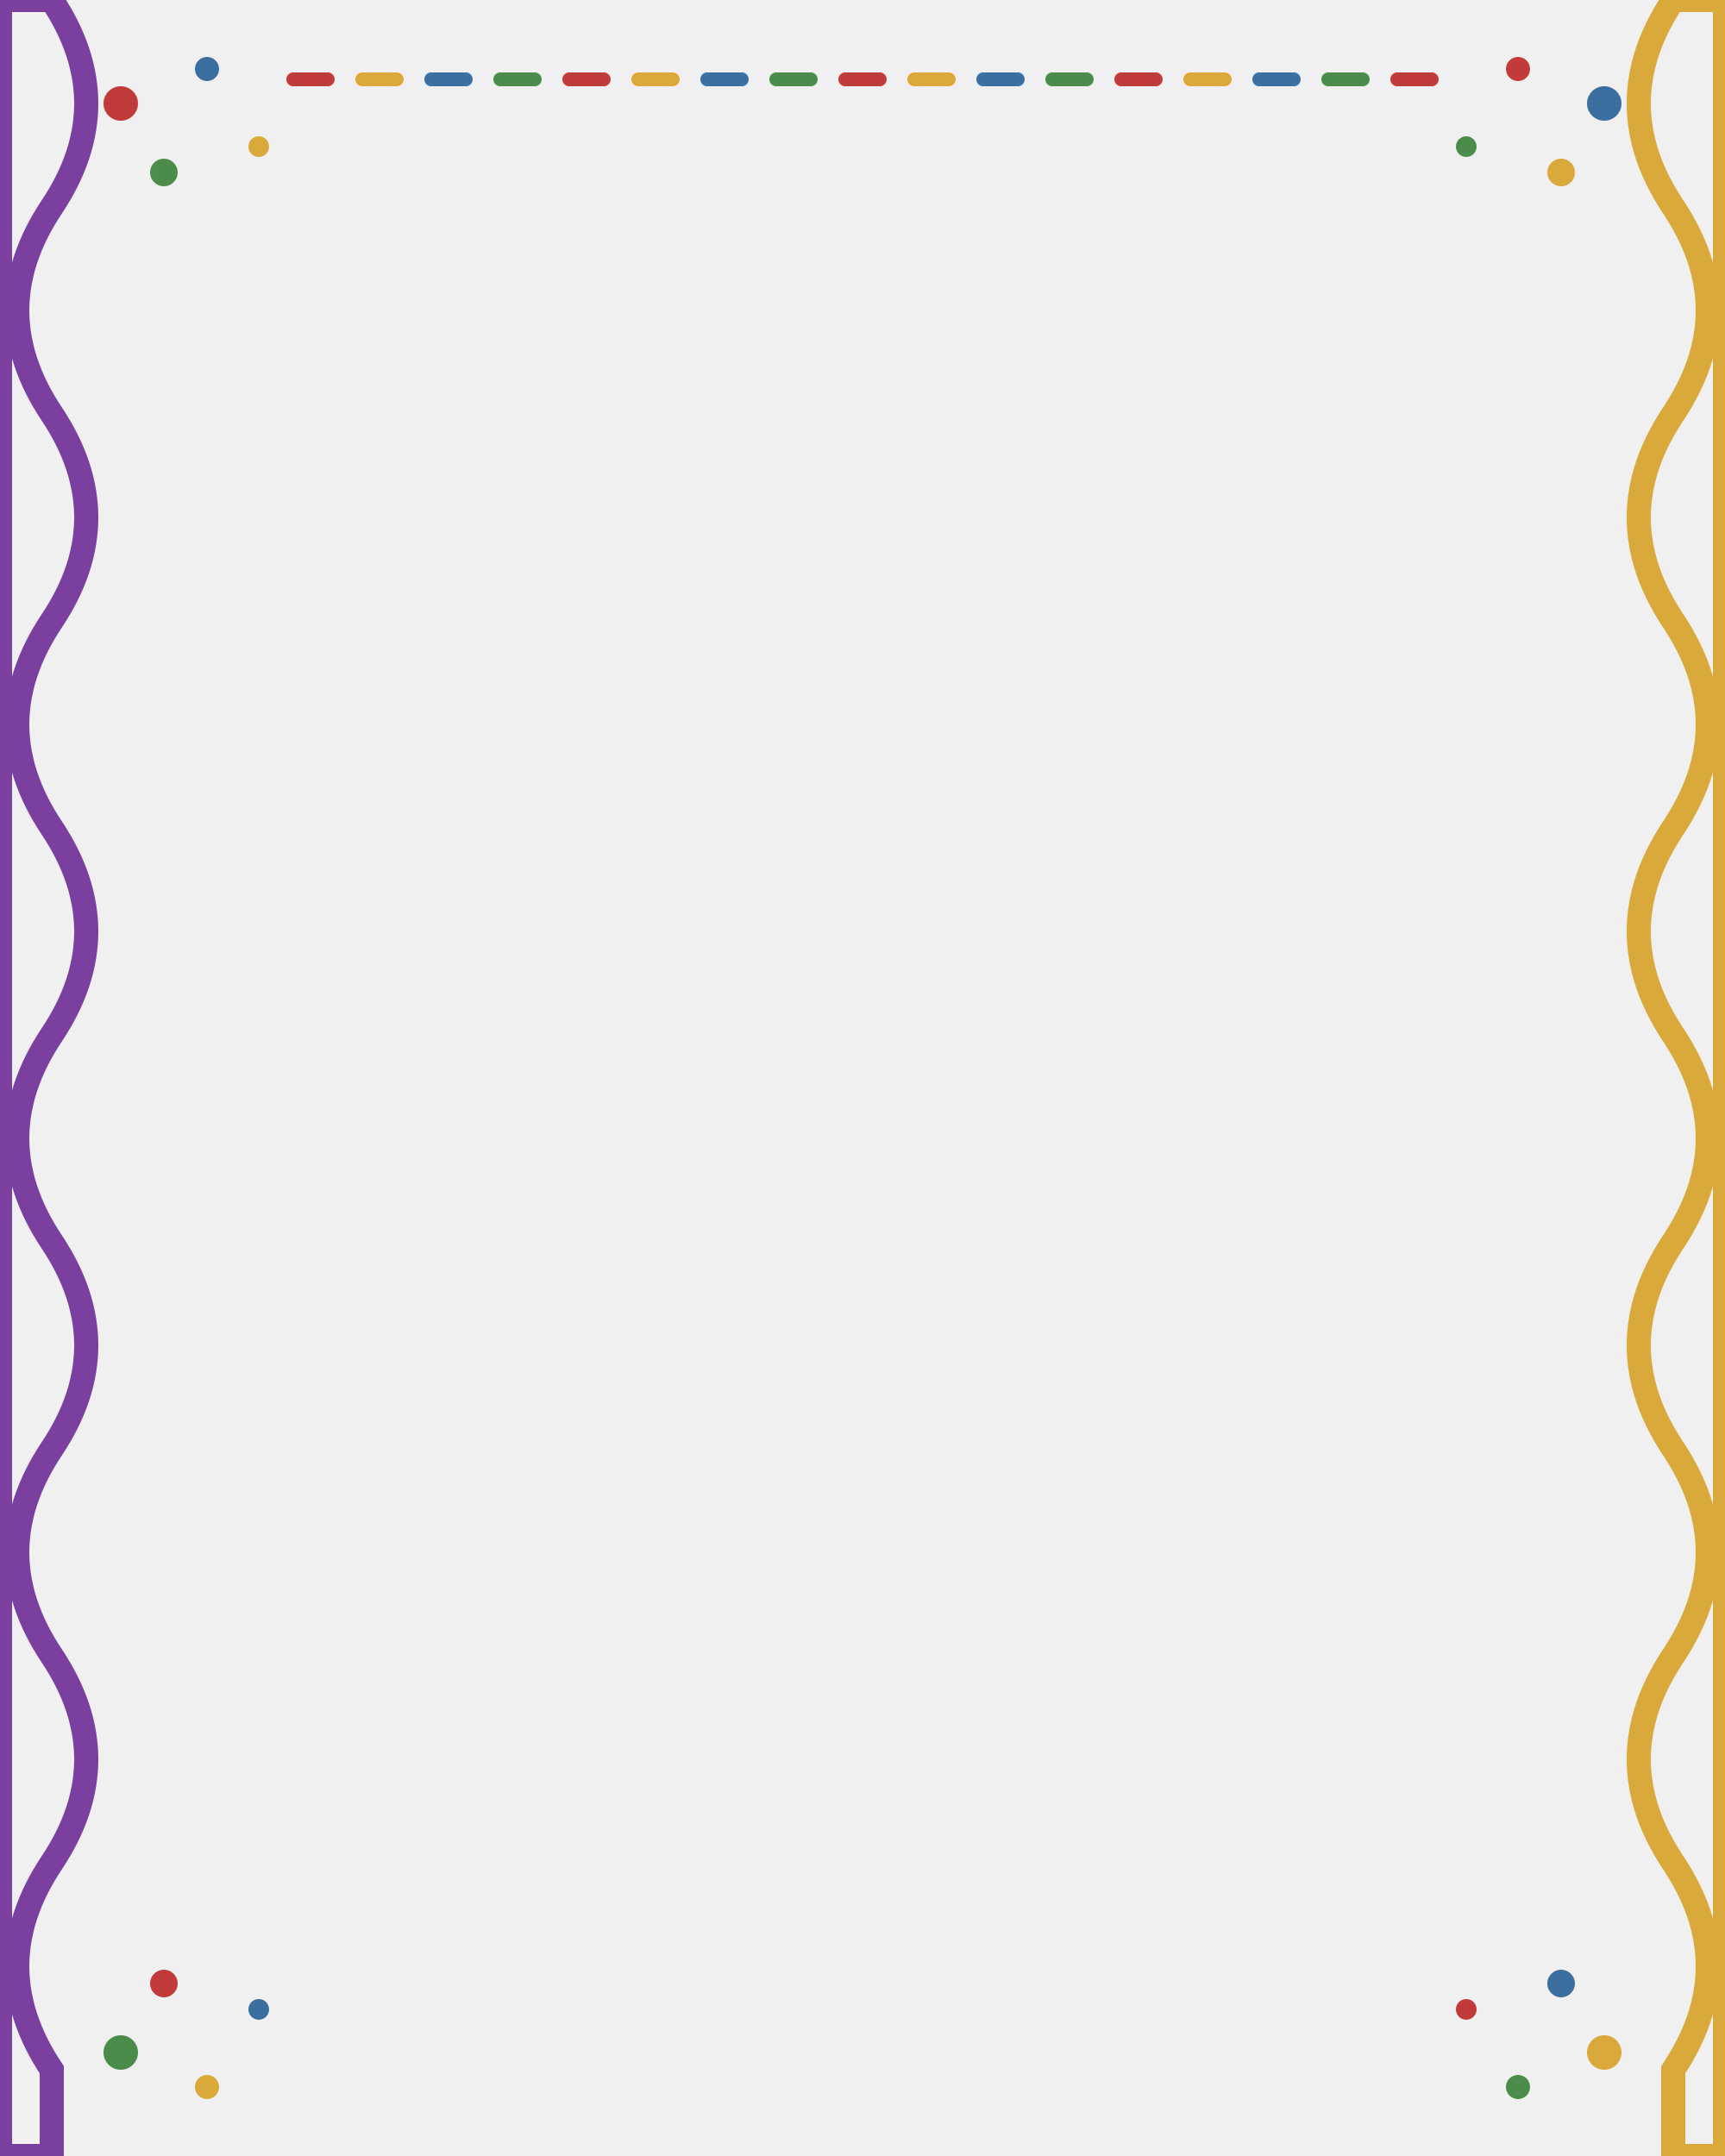
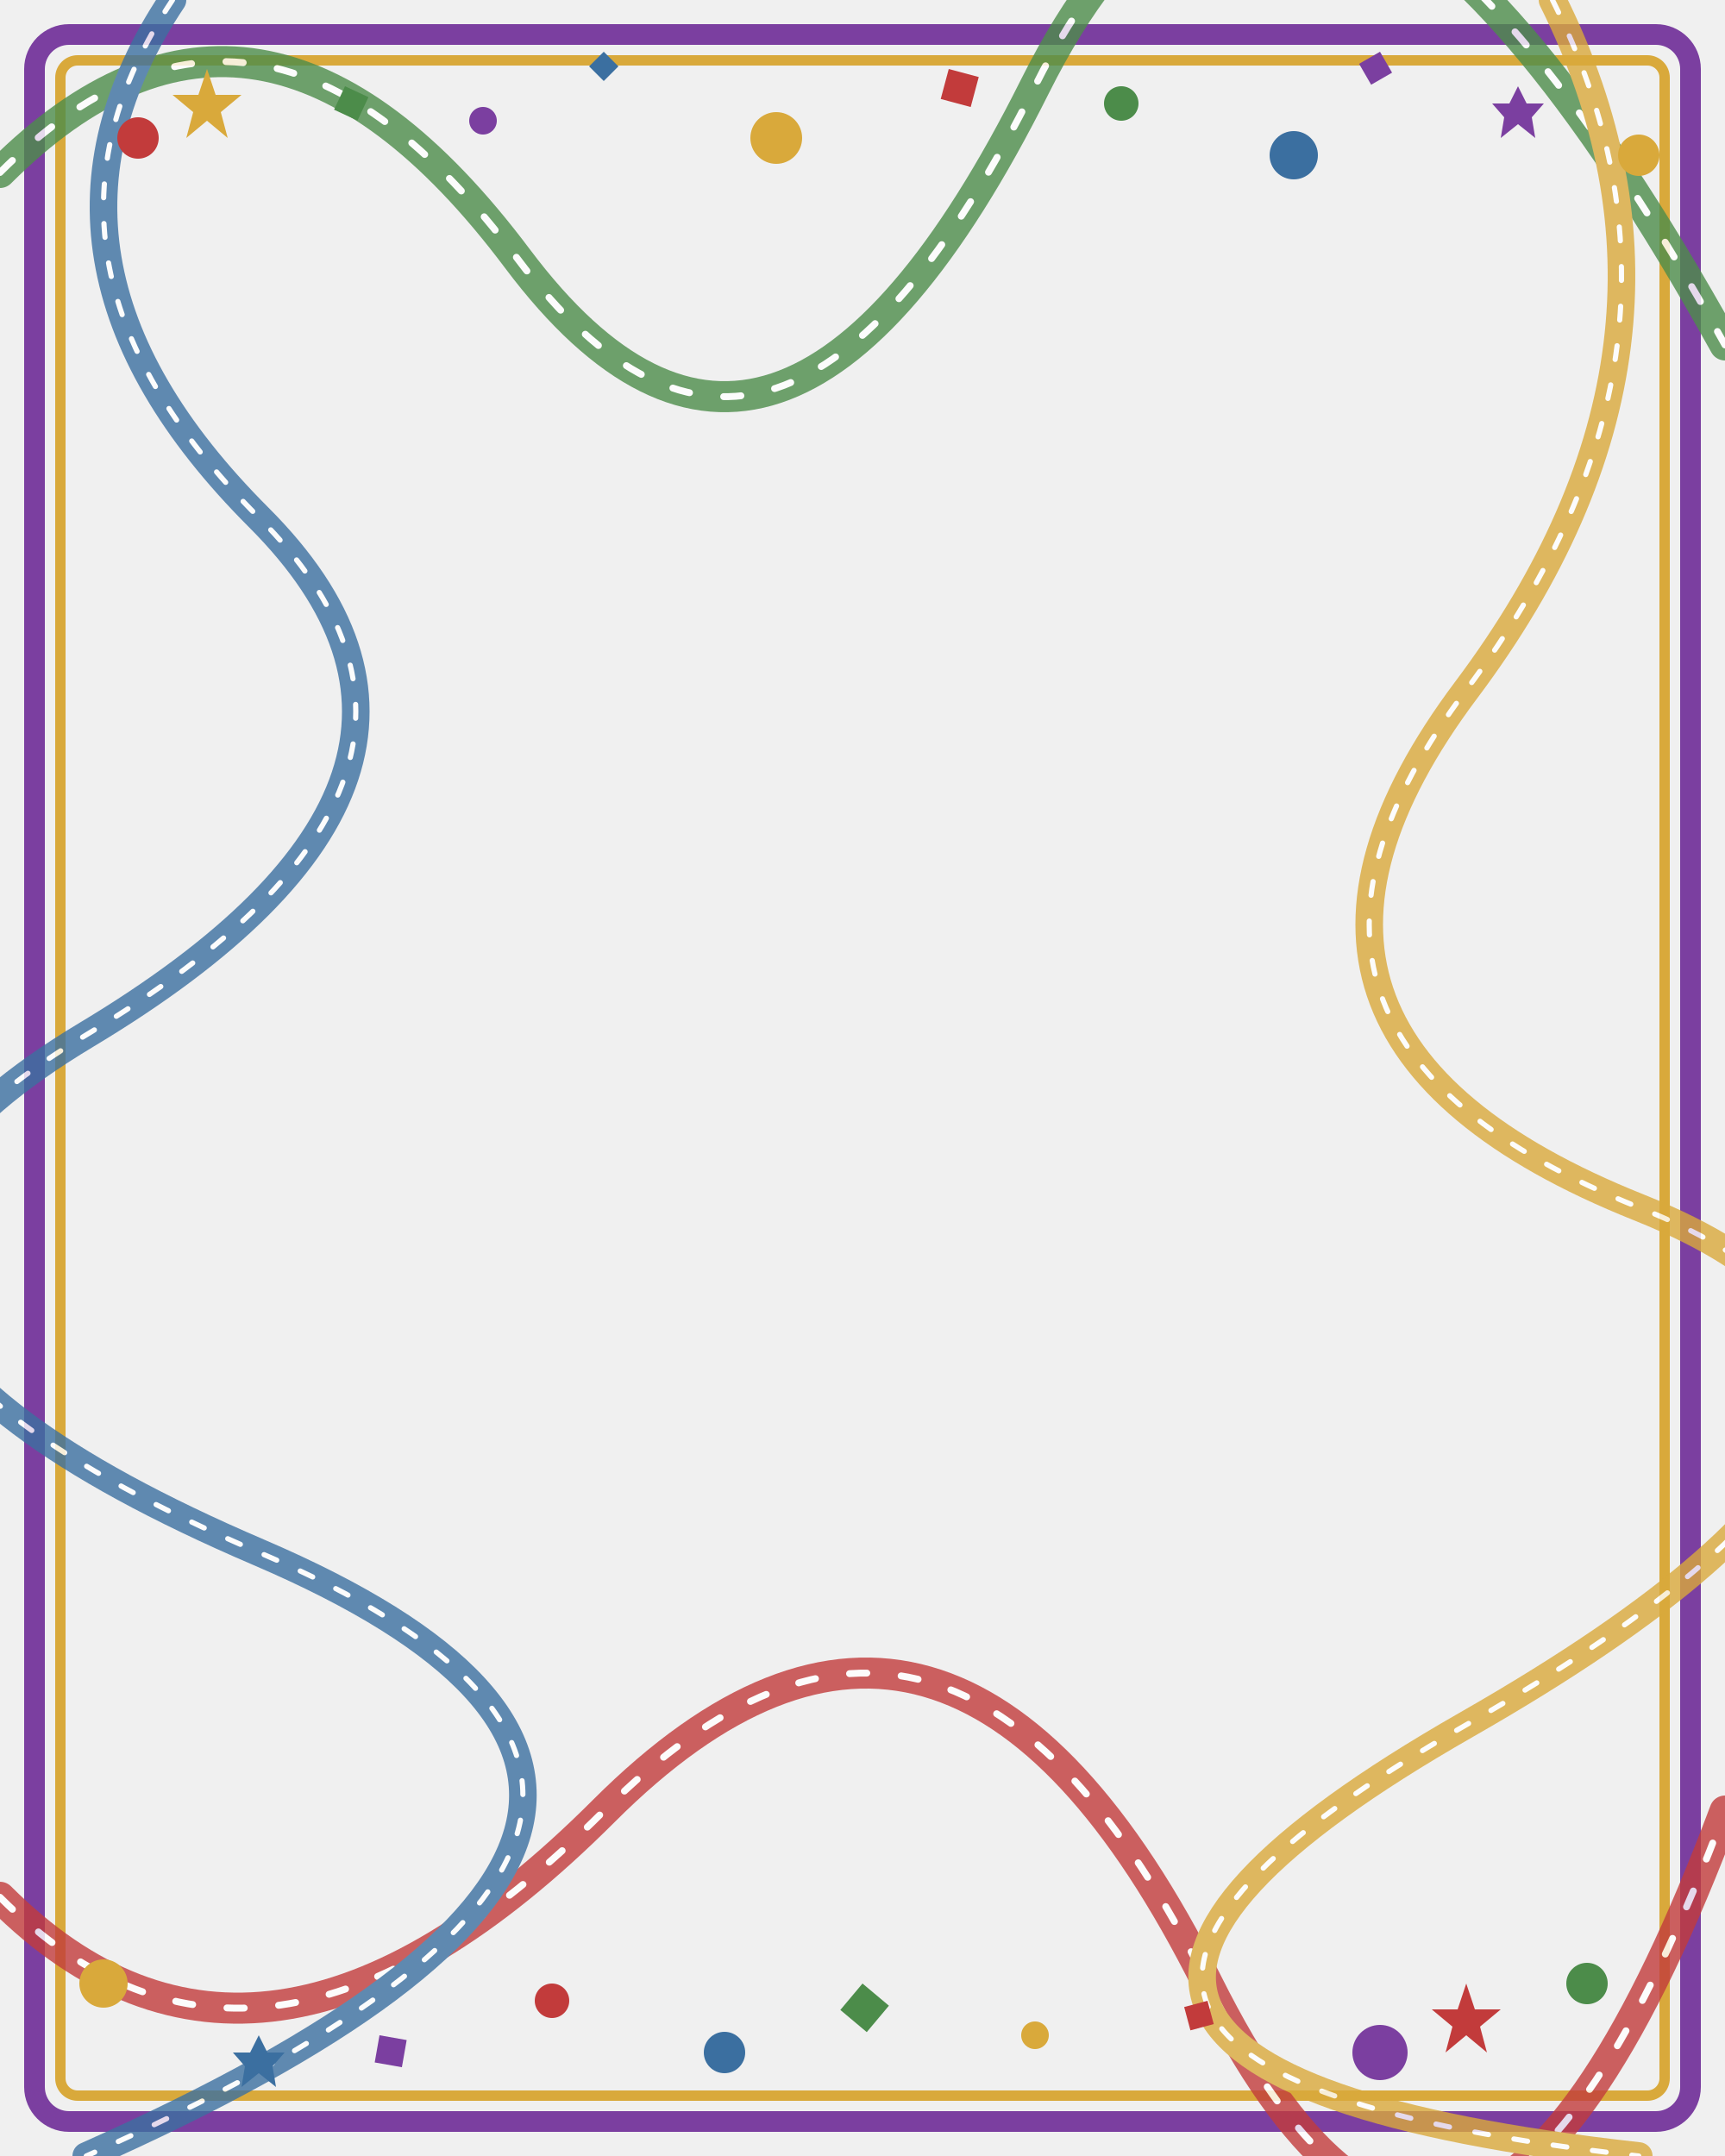
<svg xmlns="http://www.w3.org/2000/svg" width="1000" height="1250" viewBox="0 0 1000 1250">
-   <path d="M30 0 Q 70 60, 30 120 T 30 240 T 30 360 T 30 480 T 30 600 T 30 720 T 30 840 T 30 960 T 30 1080 T 30 1200 L 30 1250 L 0 1250 L 0 0 Z" fill="none" stroke="#7B3FA0" stroke-width="14" />
-   <path d="M970 0 Q 930 60, 970 120 T 970 240 T 970 360 T 970 480 T 970 600 T 970 720 T 970 840 T 970 960 T 970 1080 T 970 1200 L 970 1250 L 1000 1250 L 1000 0 Z" fill="none" stroke="#D9A93B" stroke-width="14" />
+   <rect x="20" y="20" width="960" height="1210" fill="none" stroke="#7B3FA0" stroke-width="12" rx="20" />
+   <rect x="35" y="35" width="930" height="1180" fill="none" stroke="#D9A93B" stroke-width="6" rx="10" />
+   <g opacity="0.8">
+     <path d="M 0 100 Q 150 -50, 300 150 T 600 50 T 1000 200" fill="none" stroke="#4C8C4A" stroke-width="18" stroke-linecap="round" />
+     <path d="M 0 100 Q 150 -50, 300 150 T 600 50 T 1000 200" fill="none" stroke="#FFF" stroke-width="4" stroke-dasharray="10 20" stroke-linecap="round" />
+     <path d="M 0 1100 Q 150 1250, 350 1050 T 700 1150 T 1000 1050" fill="none" stroke="#C23B3B" stroke-width="18" stroke-linecap="round" />
+     <path d="M 0 1100 Q 150 1250, 350 1050 T 700 1150 T 1000 1050" fill="none" stroke="#FFF" stroke-width="4" stroke-dasharray="10 20" stroke-linecap="round" />
+     <path d="M 100 0 Q 0 150, 150 300 T 50 600 T 150 900 T 50 1250" fill="none" stroke="#3B6FA0" stroke-width="16" stroke-linecap="round" />
+     <path d="M 100 0 Q 0 150, 150 300 T 50 600 T 150 900 T 50 1250" fill="none" stroke="#FFF" stroke-width="3" stroke-dasharray="8 15" stroke-linecap="round" />
+     <path d="M 900 0 Q 1000 200, 850 400 T 950 700 T 850 1000 T 950 1250" fill="none" stroke="#D9A93B" stroke-width="16" stroke-linecap="round" />
+     <path d="M 900 0 Q 1000 200, 850 400 T 950 700 T 850 1000 T 950 1250" fill="none" stroke="#FFF" stroke-width="3" stroke-dasharray="8 15" stroke-linecap="round" />
+   </g>
  <g>
-     <circle cx="70" cy="60" r="10" fill="#C23B3B" />
-     <circle cx="120" cy="40" r="7" fill="#3B6FA0" />
-     <circle cx="95" cy="100" r="8" fill="#4C8C4A" />
-     <circle cx="150" cy="85" r="6" fill="#D9A93B" />
-     <circle cx="930" cy="60" r="10" fill="#3B6FA0" />
-     <circle cx="880" cy="40" r="7" fill="#C23B3B" />
-     <circle cx="905" cy="100" r="8" fill="#D9A93B" />
-     <circle cx="850" cy="85" r="6" fill="#4C8C4A" />
-     <circle cx="70" cy="1190" r="10" fill="#4C8C4A" />
-     <circle cx="120" cy="1210" r="7" fill="#D9A93B" />
-     <circle cx="95" cy="1150" r="8" fill="#C23B3B" />
-     <circle cx="150" cy="1165" r="6" fill="#3B6FA0" />
-     <circle cx="930" cy="1190" r="10" fill="#D9A93B" />
-     <circle cx="880" cy="1210" r="7" fill="#4C8C4A" />
-     <circle cx="905" cy="1150" r="8" fill="#3B6FA0" />
-     <circle cx="850" cy="1165" r="6" fill="#C23B3B" />
-   </g>
-   <g stroke-width="8" stroke-linecap="round">
-     <line x1="170" y1="46" x2="190" y2="46" stroke="#C23B3B" />
-     <line x1="210" y1="46" x2="230" y2="46" stroke="#D9A93B" />
-     <line x1="250" y1="46" x2="270" y2="46" stroke="#3B6FA0" />
-     <line x1="290" y1="46" x2="310" y2="46" stroke="#4C8C4A" />
-     <line x1="330" y1="46" x2="350" y2="46" stroke="#C23B3B" />
-     <line x1="370" y1="46" x2="390" y2="46" stroke="#D9A93B" />
-     <line x1="410" y1="46" x2="430" y2="46" stroke="#3B6FA0" />
-     <line x1="450" y1="46" x2="470" y2="46" stroke="#4C8C4A" />
-     <line x1="490" y1="46" x2="510" y2="46" stroke="#C23B3B" />
-     <line x1="530" y1="46" x2="550" y2="46" stroke="#D9A93B" />
-     <line x1="570" y1="46" x2="590" y2="46" stroke="#3B6FA0" />
-     <line x1="610" y1="46" x2="630" y2="46" stroke="#4C8C4A" />
-     <line x1="650" y1="46" x2="670" y2="46" stroke="#C23B3B" />
-     <line x1="690" y1="46" x2="710" y2="46" stroke="#D9A93B" />
-     <line x1="730" y1="46" x2="750" y2="46" stroke="#3B6FA0" />
-     <line x1="770" y1="46" x2="790" y2="46" stroke="#4C8C4A" />
-     <line x1="810" y1="46" x2="830" y2="46" stroke="#C23B3B" />
+     <polygon points="120,40 125,55 140,55 128,65 132,80 120,70 108,80 112,65 100,55 115,55" fill="#D9A93B" />
+     <polygon points="850,1150 855,1165 870,1165 858,1175 862,1190 850,1180 838,1190 842,1175 830,1165 845,1165" fill="#C23B3B" />
+     <polygon points="150,1180 155,1190 165,1190 158,1198 160,1210 150,1202 140,1210 142,1198 135,1190 145,1190" fill="#3B6FA0" />
+     <polygon points="880,50 885,60 895,60 888,68 890,80 880,72 870,80 872,68 865,60 875,60" fill="#7B3FA0" />
+     <circle cx="80" cy="80" r="12" fill="#C23B3B" />
+     <rect x="200" y="50" width="15" height="15" fill="#4C8C4A" transform="rotate(25 200 50)" />
+     <circle cx="280" cy="70" r="8" fill="#7B3FA0" />
+     <rect x="350" y="30" width="12" height="12" fill="#3B6FA0" transform="rotate(45 350 30)" />
+     <circle cx="450" cy="80" r="15" fill="#D9A93B" />
+     <rect x="550" y="40" width="18" height="18" fill="#C23B3B" transform="rotate(15 550 40)" />
+     <circle cx="650" cy="60" r="10" fill="#4C8C4A" />
+     <circle cx="750" cy="90" r="14" fill="#3B6FA0" />
+     <rect x="800" y="30" width="14" height="14" fill="#7B3FA0" transform="rotate(60 800 30)" />
+     <circle cx="950" cy="90" r="12" fill="#D9A93B" />
+     <circle cx="60" cy="1150" r="14" fill="#D9A93B" />
+     <rect x="220" y="1180" width="16" height="16" fill="#7B3FA0" transform="rotate(10 220 1180)" />
+     <circle cx="320" cy="1160" r="10" fill="#C23B3B" />
+     <circle cx="420" cy="1190" r="12" fill="#3B6FA0" />
+     <rect x="500" y="1150" width="20" height="20" fill="#4C8C4A" transform="rotate(40 500 1150)" />
+     <circle cx="600" cy="1180" r="8" fill="#D9A93B" />
+     <rect x="700" y="1160" width="14" height="14" fill="#C23B3B" transform="rotate(75 700 1160)" />
+     <circle cx="800" cy="1190" r="16" fill="#7B3FA0" />
+     <circle cx="920" cy="1150" r="12" fill="#4C8C4A" />
  </g>
</svg>
